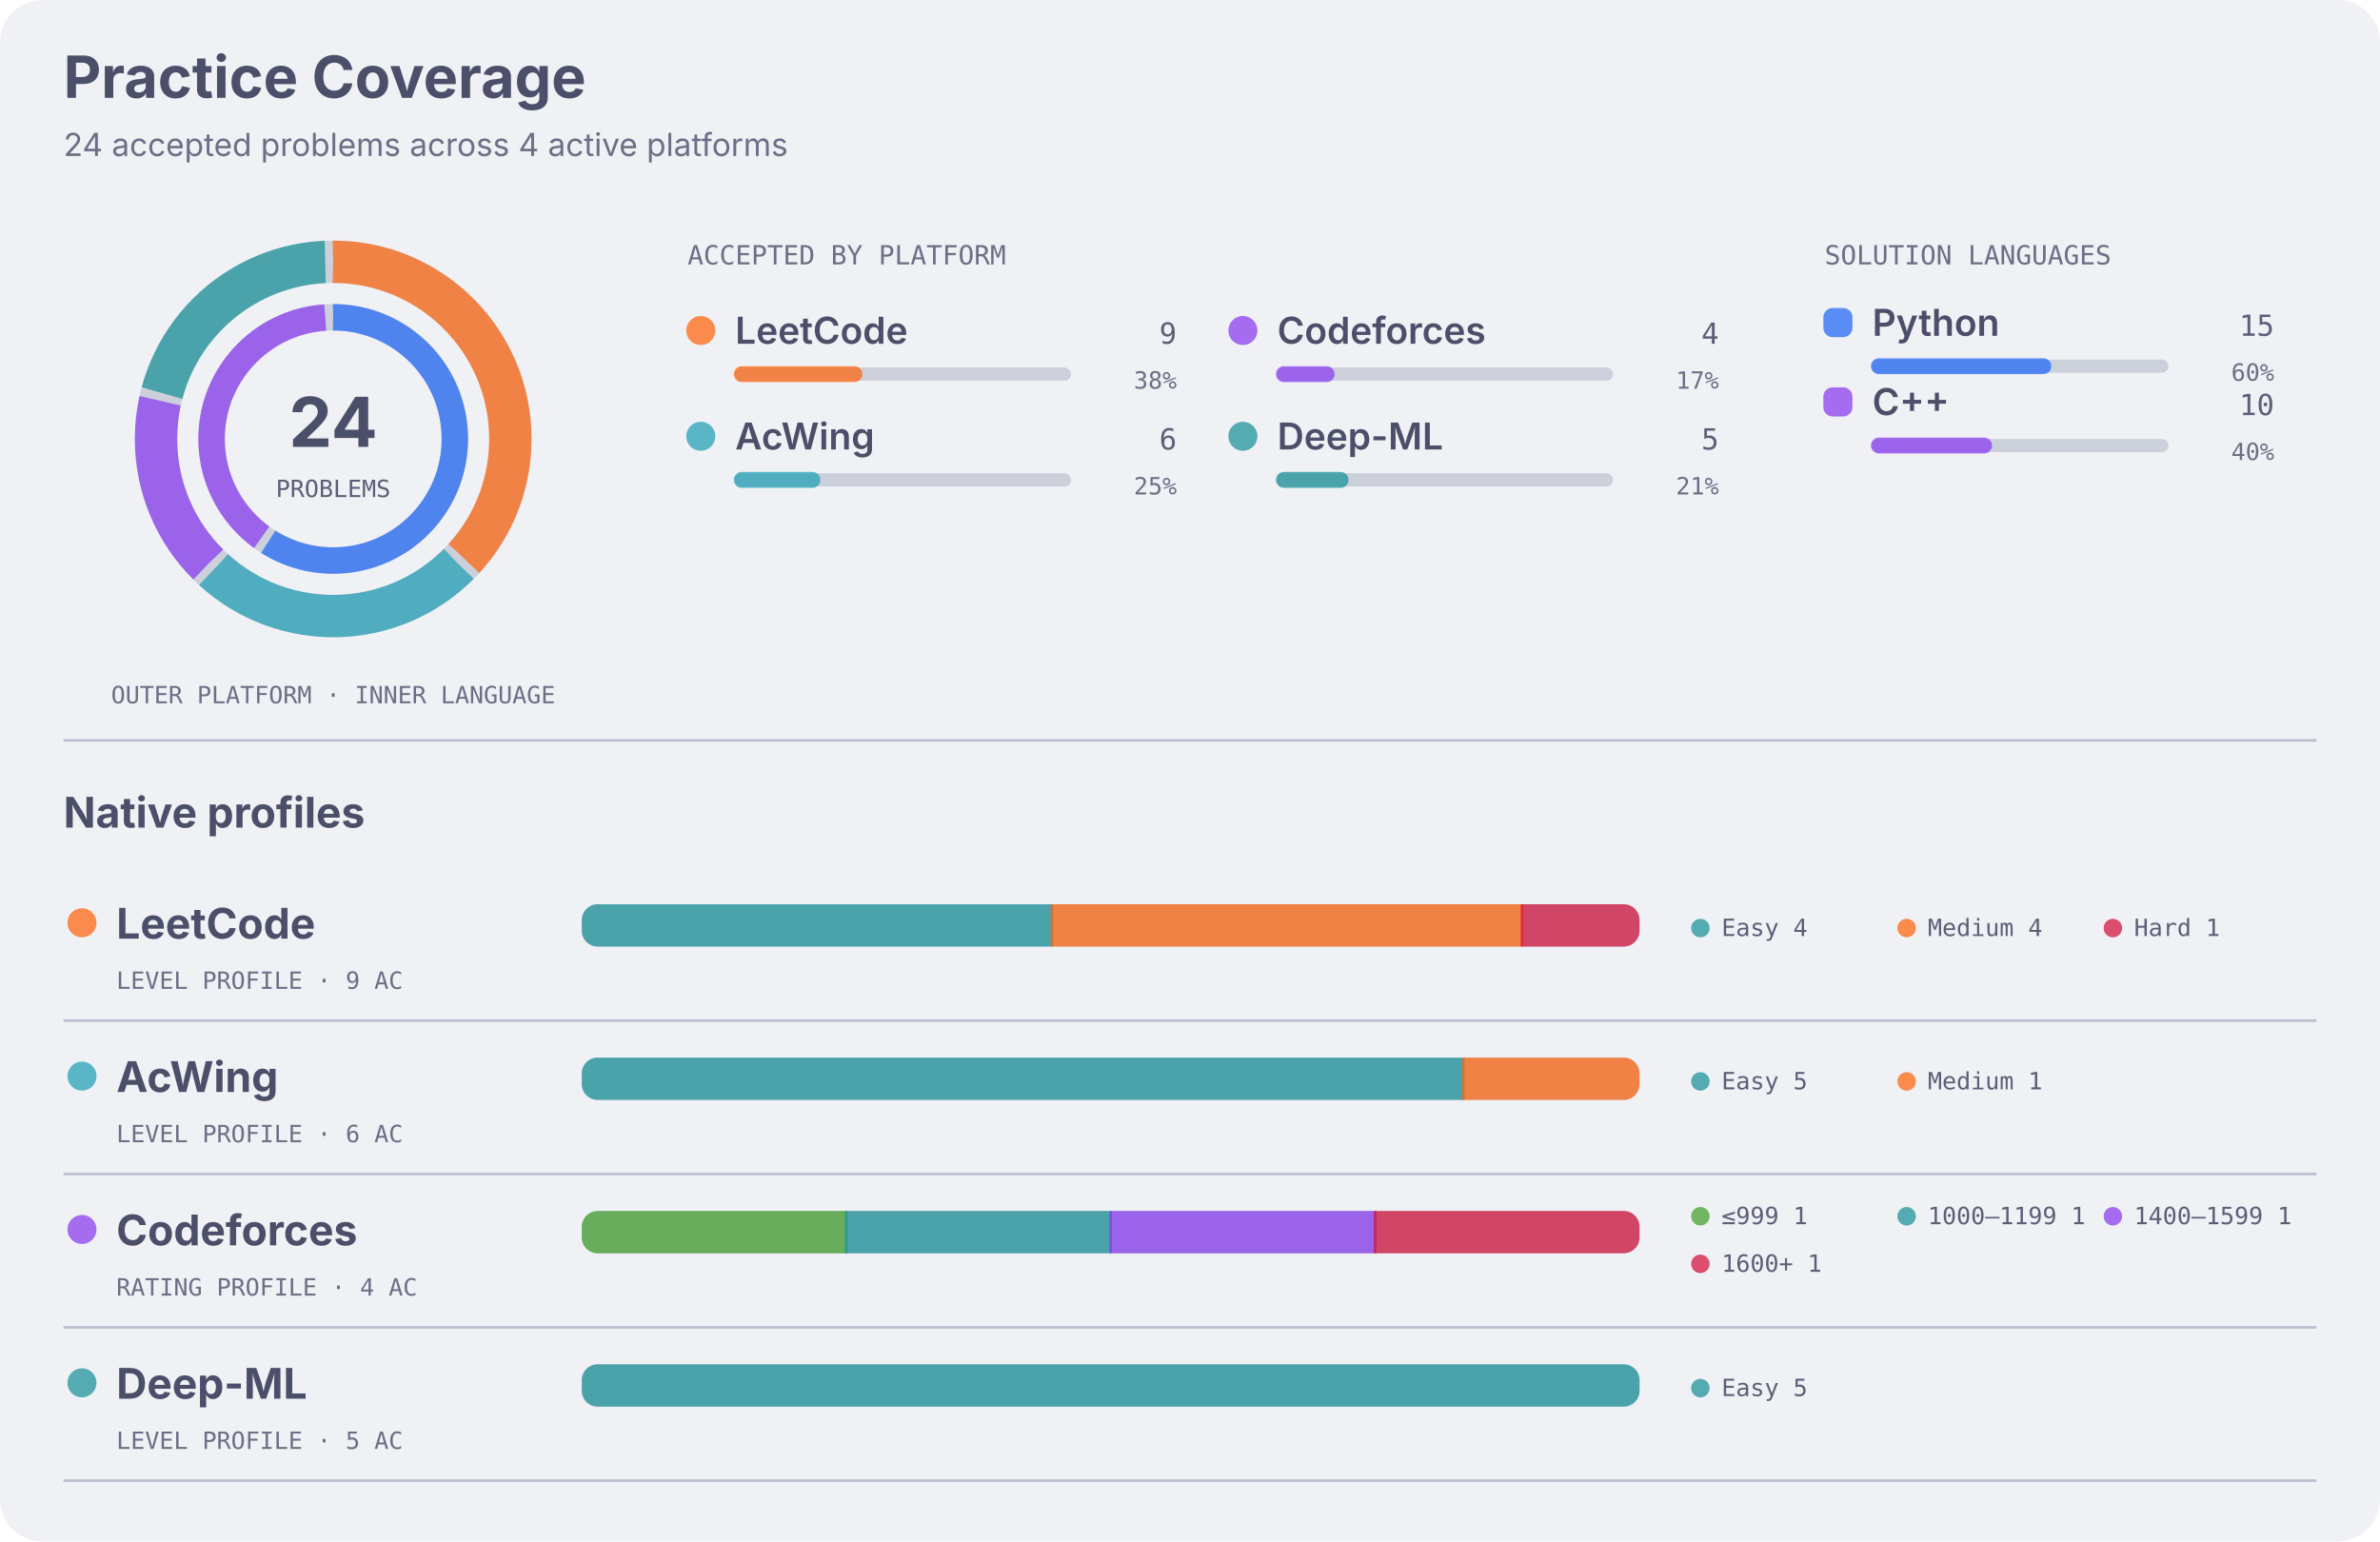
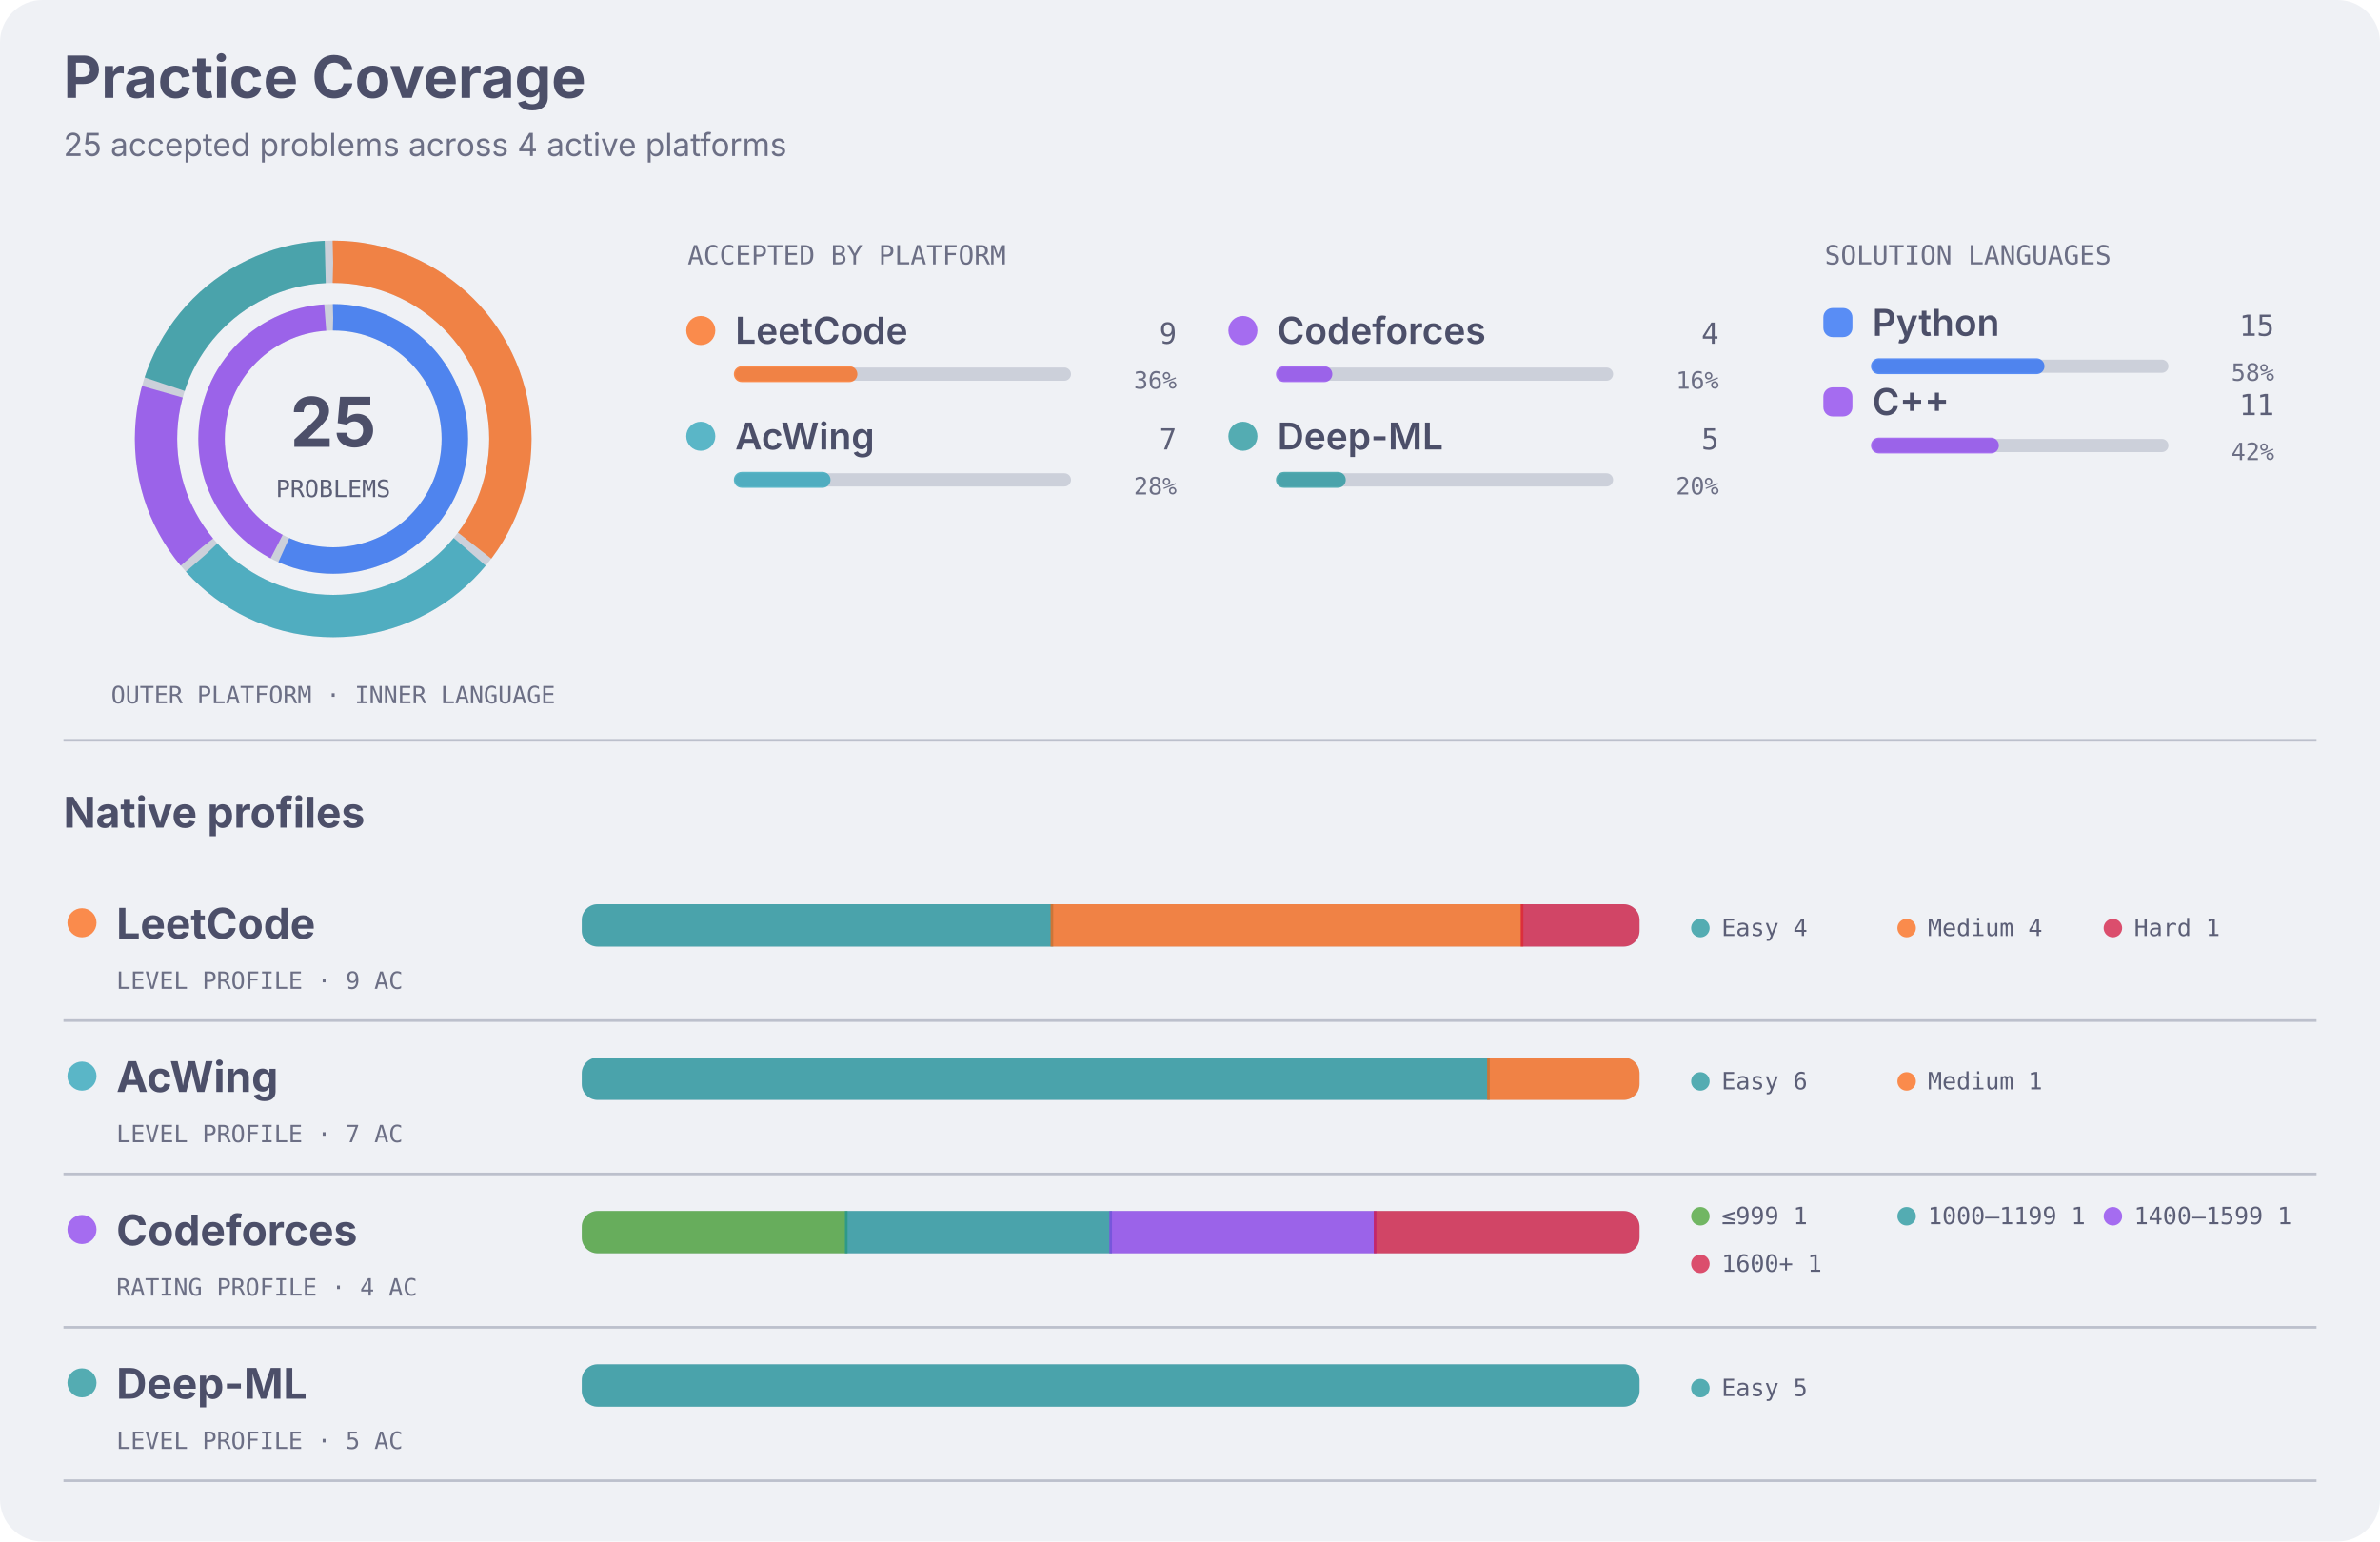
<svg xmlns="http://www.w3.org/2000/svg" width="900" height="583" viewBox="0 0 900 583" role="img" aria-labelledby="coverage-title coverage-desc">
  <style>
    .coverage-background { fill: #eff1f5; }
    .coverage-primary { fill: #4c4f69; }
    .coverage-secondary { fill: #5c5f77; }
    .coverage-muted { fill: #6c6f85; }
    .coverage-track { fill: #ccd0da; }
    .coverage-track-stroke { stroke: #ccd0da; }
    .coverage-divider { stroke: #bcc0cc; }
    .coverage-yellow { fill: #df8e1d; stroke: #df8e1d; }
    .coverage-blue { fill: #1e66f5; stroke: #1e66f5; }
    .coverage-sapphire { fill: #209fb5; stroke: #209fb5; }
    .coverage-mauve { fill: #8839ef; stroke: #8839ef; }
    .coverage-green { fill: #40a02b; stroke: #40a02b; }
    .coverage-peach { fill: #fe640b; stroke: #fe640b; }
    .coverage-red { fill: #d20f39; stroke: #d20f39; }
    .coverage-teal { fill: #179299; stroke: #179299; }
    .coverage-overlay { fill: #7c7f93; stroke: #7c7f93; }
    .coverage-accent { opacity: 0.72; }
    .coverage-empty { opacity: 0.32; }
    @media (prefers-color-scheme: dark) {
      .coverage-background { fill: #1e1e2e; }
      .coverage-primary { fill: #cdd6f4; }
      .coverage-secondary { fill: #bac2de; }
      .coverage-muted { fill: #a6adc8; }
      .coverage-track { fill: #313244; }
      .coverage-track-stroke { stroke: #313244; }
      .coverage-divider { stroke: #45475a; }
      .coverage-yellow { fill: #f9e2af; stroke: #f9e2af; }
      .coverage-blue { fill: #89b4fa; stroke: #89b4fa; }
      .coverage-sapphire { fill: #74c7ec; stroke: #74c7ec; }
      .coverage-mauve { fill: #cba6f7; stroke: #cba6f7; }
      .coverage-green { fill: #a6e3a1; stroke: #a6e3a1; }
      .coverage-peach { fill: #fab387; stroke: #fab387; }
      .coverage-red { fill: #f38ba8; stroke: #f38ba8; }
      .coverage-teal { fill: #94e2d5; stroke: #94e2d5; }
      .coverage-overlay { fill: #9399b2; stroke: #9399b2; }
      .coverage-accent { opacity: 1; }
      .coverage-empty { opacity: 0.45; }
    }
  </style>
  <rect class="coverage-background" width="900" height="583" rx="16" />
  <text class="coverage-primary" x="24" y="37" font-family="-apple-system,BlinkMacSystemFont,Segoe UI,sans-serif" font-size="22" font-weight="700">Practice Coverage</text>
-   <text class="coverage-muted" x="24" y="59" font-family="-apple-system,BlinkMacSystemFont,Segoe UI,sans-serif" font-size="12">24 accepted problems across 4 active platforms</text>
+   <text class="coverage-muted" x="24" y="59" font-family="-apple-system,BlinkMacSystemFont,Segoe UI,sans-serif" font-size="12">25 accepted problems across 4 active platforms</text>
  <circle class="coverage-track-stroke" cx="126" cy="166" r="67" fill="none" stroke-width="16" />
-   <circle class="coverage-accent coverage-peach" cx="126" cy="166" r="67" style="fill:none" stroke-width="16" stroke-dasharray="154.87 266.11" stroke-dashoffset="-0.00" transform="rotate(-90 126 166)" data-ring="platform" data-segment="LeetCode" data-count="9">
+   <circle class="coverage-accent coverage-peach" cx="126" cy="166" r="67" style="fill:none" stroke-width="16" stroke-dasharray="148.55 272.42" stroke-dashoffset="-0.00" transform="rotate(-90 126 166)" data-ring="platform" data-segment="LeetCode" data-count="9">
    </circle>
-   <circle class="coverage-accent coverage-sapphire" cx="126" cy="166" r="67" style="fill:none" stroke-width="16" stroke-dasharray="102.24 318.73" stroke-dashoffset="-157.87" transform="rotate(-90 126 166)" data-ring="platform" data-segment="AcWing" data-count="6">
+   <circle class="coverage-accent coverage-sapphire" cx="126" cy="166" r="67" style="fill:none" stroke-width="16" stroke-dasharray="114.87 306.10" stroke-dashoffset="-151.55" transform="rotate(-90 126 166)" data-ring="platform" data-segment="AcWing" data-count="7">
    </circle>
-   <circle class="coverage-accent coverage-mauve" cx="126" cy="166" r="67" style="fill:none" stroke-width="16" stroke-dasharray="67.16 353.81" stroke-dashoffset="-263.11" transform="rotate(-90 126 166)" data-ring="platform" data-segment="Codeforces" data-count="4">
+   <circle class="coverage-accent coverage-mauve" cx="126" cy="166" r="67" style="fill:none" stroke-width="16" stroke-dasharray="64.36 356.62" stroke-dashoffset="-269.42" transform="rotate(-90 126 166)" data-ring="platform" data-segment="Codeforces" data-count="4">
    </circle>
-   <circle class="coverage-accent coverage-teal" cx="126" cy="166" r="67" style="fill:none" stroke-width="16" stroke-dasharray="84.70 336.27" stroke-dashoffset="-333.27" transform="rotate(-90 126 166)" data-ring="platform" data-segment="Deep-ML" data-count="5">
+   <circle class="coverage-accent coverage-teal" cx="126" cy="166" r="67" style="fill:none" stroke-width="16" stroke-dasharray="81.19 339.78" stroke-dashoffset="-336.78" transform="rotate(-90 126 166)" data-ring="platform" data-segment="Deep-ML" data-count="5">
    </circle>
  <circle class="coverage-track-stroke" cx="126" cy="166" r="46" fill="none" stroke-width="10" />
-   <circle class="coverage-accent coverage-blue" cx="126" cy="166" r="46" style="fill:none" stroke-width="10" stroke-dasharray="170.42 118.61" stroke-dashoffset="-0.00" transform="rotate(-90 126 166)" data-ring="language" data-segment="Python" data-count="15">
+   <circle class="coverage-accent coverage-blue" cx="126" cy="166" r="46" style="fill:none" stroke-width="10" stroke-dasharray="163.75 125.28" stroke-dashoffset="-0.00" transform="rotate(-90 126 166)" data-ring="language" data-segment="Python" data-count="15">
    </circle>
-   <circle class="coverage-accent coverage-mauve" cx="126" cy="166" r="46" style="fill:none" stroke-width="10" stroke-dasharray="112.61 176.42" stroke-dashoffset="-173.42" transform="rotate(-90 126 166)" data-ring="language" data-segment="C++" data-count="10">
+   <circle class="coverage-accent coverage-mauve" cx="126" cy="166" r="46" style="fill:none" stroke-width="10" stroke-dasharray="119.28 169.75" stroke-dashoffset="-166.75" transform="rotate(-90 126 166)" data-ring="language" data-segment="C++" data-count="11">
    </circle>
-   <text class="coverage-primary" x="126" y="169" text-anchor="middle" font-family="-apple-system,BlinkMacSystemFont,Segoe UI,sans-serif" font-size="26" font-weight="700">24</text>
+   <text class="coverage-primary" x="126" y="169" text-anchor="middle" font-family="-apple-system,BlinkMacSystemFont,Segoe UI,sans-serif" font-size="26" font-weight="700">25</text>
  <text class="coverage-secondary" x="126" y="188" text-anchor="middle" font-family="ui-monospace,SFMono-Regular,Menlo,monospace" font-size="9">PROBLEMS</text>
  <text class="coverage-muted" x="126" y="266" text-anchor="middle" font-family="ui-monospace,SFMono-Regular,Menlo,monospace" font-size="9">OUTER PLATFORM · INNER LANGUAGE</text>
  <text class="coverage-muted" x="260" y="100" font-family="ui-monospace,SFMono-Regular,Menlo,monospace" font-size="10">ACCEPTED BY PLATFORM</text>
  <text class="coverage-muted" x="690" y="100" font-family="ui-monospace,SFMono-Regular,Menlo,monospace" font-size="10">SOLUTION LANGUAGES</text>
  <circle class="coverage-accent coverage-peach" cx="265" cy="125" r="5" />
  <text class="coverage-primary" x="278" y="130" font-family="-apple-system,BlinkMacSystemFont,Segoe UI,sans-serif" font-size="14" font-weight="600">LeetCode</text>
  <text class="coverage-secondary" x="445" y="130" text-anchor="end" font-family="ui-monospace,SFMono-Regular,Menlo,monospace" font-size="11">9</text>
  <rect class="coverage-track" x="278" y="139" width="127" height="5" rx="2.5" />
-   <rect class="coverage-accent coverage-peach" x="278" y="139" width="47.62" height="5" rx="2.5" data-share="37.5" data-count="9">
+   <rect class="coverage-accent coverage-peach" x="278" y="139" width="45.72" height="5" rx="2.5" data-share="36.0" data-count="9">
    </rect>
-   <text class="coverage-muted" x="445" y="147" text-anchor="end" font-family="ui-monospace,SFMono-Regular,Menlo,monospace" font-size="9">38%</text>
+   <text class="coverage-muted" x="445" y="147" text-anchor="end" font-family="ui-monospace,SFMono-Regular,Menlo,monospace" font-size="9">36%</text>
  <circle class="coverage-accent coverage-sapphire" cx="265" cy="165" r="5" />
  <text class="coverage-primary" x="278" y="170" font-family="-apple-system,BlinkMacSystemFont,Segoe UI,sans-serif" font-size="14" font-weight="600">AcWing</text>
-   <text class="coverage-secondary" x="445" y="170" text-anchor="end" font-family="ui-monospace,SFMono-Regular,Menlo,monospace" font-size="11">6</text>
+   <text class="coverage-secondary" x="445" y="170" text-anchor="end" font-family="ui-monospace,SFMono-Regular,Menlo,monospace" font-size="11">7</text>
  <rect class="coverage-track" x="278" y="179" width="127" height="5" rx="2.5" />
-   <rect class="coverage-accent coverage-sapphire" x="278" y="179" width="31.75" height="5" rx="2.5" data-share="25.0" data-count="6">
+   <rect class="coverage-accent coverage-sapphire" x="278" y="179" width="35.56" height="5" rx="2.5" data-share="28.0" data-count="7">
    </rect>
-   <text class="coverage-muted" x="445" y="187" text-anchor="end" font-family="ui-monospace,SFMono-Regular,Menlo,monospace" font-size="9">25%</text>
+   <text class="coverage-muted" x="445" y="187" text-anchor="end" font-family="ui-monospace,SFMono-Regular,Menlo,monospace" font-size="9">28%</text>
  <circle class="coverage-accent coverage-mauve" cx="470" cy="125" r="5" />
  <text class="coverage-primary" x="483" y="130" font-family="-apple-system,BlinkMacSystemFont,Segoe UI,sans-serif" font-size="14" font-weight="600">Codeforces</text>
  <text class="coverage-secondary" x="650" y="130" text-anchor="end" font-family="ui-monospace,SFMono-Regular,Menlo,monospace" font-size="11">4</text>
  <rect class="coverage-track" x="483" y="139" width="127" height="5" rx="2.5" />
-   <rect class="coverage-accent coverage-mauve" x="483" y="139" width="21.17" height="5" rx="2.5" data-share="16.7" data-count="4">
+   <rect class="coverage-accent coverage-mauve" x="483" y="139" width="20.32" height="5" rx="2.5" data-share="16.0" data-count="4">
    </rect>
-   <text class="coverage-muted" x="650" y="147" text-anchor="end" font-family="ui-monospace,SFMono-Regular,Menlo,monospace" font-size="9">17%</text>
+   <text class="coverage-muted" x="650" y="147" text-anchor="end" font-family="ui-monospace,SFMono-Regular,Menlo,monospace" font-size="9">16%</text>
  <circle class="coverage-accent coverage-teal" cx="470" cy="165" r="5" />
  <text class="coverage-primary" x="483" y="170" font-family="-apple-system,BlinkMacSystemFont,Segoe UI,sans-serif" font-size="14" font-weight="600">Deep-ML</text>
  <text class="coverage-secondary" x="650" y="170" text-anchor="end" font-family="ui-monospace,SFMono-Regular,Menlo,monospace" font-size="11">5</text>
  <rect class="coverage-track" x="483" y="179" width="127" height="5" rx="2.5" />
-   <rect class="coverage-accent coverage-teal" x="483" y="179" width="26.46" height="5" rx="2.5" data-share="20.8" data-count="5">
+   <rect class="coverage-accent coverage-teal" x="483" y="179" width="25.40" height="5" rx="2.5" data-share="20.0" data-count="5">
    </rect>
-   <text class="coverage-muted" x="650" y="187" text-anchor="end" font-family="ui-monospace,SFMono-Regular,Menlo,monospace" font-size="9">21%</text>
+   <text class="coverage-muted" x="650" y="187" text-anchor="end" font-family="ui-monospace,SFMono-Regular,Menlo,monospace" font-size="9">20%</text>
  <rect class="coverage-accent coverage-blue" x="690" y="117" width="10" height="10" rx="3" />
  <text class="coverage-primary" x="708" y="127" font-family="-apple-system,BlinkMacSystemFont,Segoe UI,sans-serif" font-size="14" font-weight="600">Python</text>
  <text class="coverage-secondary" x="860" y="127" text-anchor="end" font-family="ui-monospace,SFMono-Regular,Menlo,monospace" font-size="11">15</text>
  <rect class="coverage-track" x="708" y="136" width="112" height="5" rx="2.5" />
-   <rect class="coverage-accent coverage-blue" x="708" y="136" width="67.20" height="5" rx="2.5" data-share="60.0" data-count="15">
+   <rect class="coverage-accent coverage-blue" x="708" y="136" width="64.62" height="5" rx="2.5" data-share="57.7" data-count="15">
    </rect>
-   <text class="coverage-muted" x="860" y="144" text-anchor="end" font-family="ui-monospace,SFMono-Regular,Menlo,monospace" font-size="9">60%</text>
+   <text class="coverage-muted" x="860" y="144" text-anchor="end" font-family="ui-monospace,SFMono-Regular,Menlo,monospace" font-size="9">58%</text>
  <rect class="coverage-accent coverage-mauve" x="690" y="147" width="10" height="10" rx="3" />
  <text class="coverage-primary" x="708" y="157" font-family="-apple-system,BlinkMacSystemFont,Segoe UI,sans-serif" font-size="14" font-weight="600">C++</text>
-   <text class="coverage-secondary" x="860" y="157" text-anchor="end" font-family="ui-monospace,SFMono-Regular,Menlo,monospace" font-size="11">10</text>
+   <text class="coverage-secondary" x="860" y="157" text-anchor="end" font-family="ui-monospace,SFMono-Regular,Menlo,monospace" font-size="11">11</text>
  <rect class="coverage-track" x="708" y="166" width="112" height="5" rx="2.5" />
-   <rect class="coverage-accent coverage-mauve" x="708" y="166" width="44.80" height="5" rx="2.5" data-share="40.0" data-count="10">
+   <rect class="coverage-accent coverage-mauve" x="708" y="166" width="47.38" height="5" rx="2.5" data-share="42.3" data-count="11">
    </rect>
-   <text class="coverage-muted" x="860" y="174" text-anchor="end" font-family="ui-monospace,SFMono-Regular,Menlo,monospace" font-size="9">40%</text>
+   <text class="coverage-muted" x="860" y="174" text-anchor="end" font-family="ui-monospace,SFMono-Regular,Menlo,monospace" font-size="9">42%</text>
  <line class="coverage-divider" x1="24" y1="280" x2="876" y2="280" />
  <text class="coverage-primary" x="24" y="313" font-family="-apple-system,BlinkMacSystemFont,Segoe UI,sans-serif" font-size="16" font-weight="700">Native profiles</text>
  <circle class="coverage-accent coverage-peach" cx="31" cy="349" r="5" />
  <text class="coverage-primary" x="44" y="355" font-family="-apple-system,BlinkMacSystemFont,Segoe UI,sans-serif" font-size="16" font-weight="650">LeetCode</text>
  <text class="coverage-muted" x="44" y="374" font-family="ui-monospace,SFMono-Regular,Menlo,monospace" font-size="9">LEVEL PROFILE · 9 AC</text>
  <rect class="coverage-track" x="220" y="342" width="400" height="16" rx="6" />
  <clipPath id="leetcode-profile-clip">
    <rect x="220" y="342" width="400" height="16" rx="6" />
  </clipPath>
  <rect x="220.00" y="342" width="177.78" height="16" class="coverage-accent coverage-teal" clip-path="url(#leetcode-profile-clip)" data-profile="leetcode" data-segment="Easy" data-count="4">
    </rect>
  <rect x="397.78" y="342" width="177.78" height="16" class="coverage-accent coverage-peach" clip-path="url(#leetcode-profile-clip)" data-profile="leetcode" data-segment="Medium" data-count="4">
    </rect>
  <rect x="575.56" y="342" width="44.44" height="16" class="coverage-accent coverage-red" clip-path="url(#leetcode-profile-clip)" data-profile="leetcode" data-segment="Hard" data-count="1">
    </rect>
  <circle class="coverage-accent coverage-teal" cx="643" cy="351" r="3" />
  <text class="coverage-secondary" x="651" y="354" font-family="ui-monospace,SFMono-Regular,Menlo,monospace" font-size="9" data-profile-summary="leetcode" data-segment="Easy" data-count="4">Easy 4</text>
  <circle class="coverage-accent coverage-peach" cx="721" cy="351" r="3" />
  <text class="coverage-secondary" x="729" y="354" font-family="ui-monospace,SFMono-Regular,Menlo,monospace" font-size="9" data-profile-summary="leetcode" data-segment="Medium" data-count="4">Medium 4</text>
  <circle class="coverage-accent coverage-red" cx="799" cy="351" r="3" />
  <text class="coverage-secondary" x="807" y="354" font-family="ui-monospace,SFMono-Regular,Menlo,monospace" font-size="9" data-profile-summary="leetcode" data-segment="Hard" data-count="1">Hard 1</text>
  <line class="coverage-divider" x1="24" y1="386" x2="876" y2="386" />
  <circle class="coverage-accent coverage-sapphire" cx="31" cy="407" r="5" />
  <text class="coverage-primary" x="44" y="413" font-family="-apple-system,BlinkMacSystemFont,Segoe UI,sans-serif" font-size="16" font-weight="650">AcWing</text>
-   <text class="coverage-muted" x="44" y="432" font-family="ui-monospace,SFMono-Regular,Menlo,monospace" font-size="9">LEVEL PROFILE · 6 AC</text>
+   <text class="coverage-muted" x="44" y="432" font-family="ui-monospace,SFMono-Regular,Menlo,monospace" font-size="9">LEVEL PROFILE · 7 AC</text>
  <rect class="coverage-track" x="220" y="400" width="400" height="16" rx="6" />
  <clipPath id="acwing-profile-clip">
    <rect x="220" y="400" width="400" height="16" rx="6" />
  </clipPath>
-   <rect x="220.00" y="400" width="333.33" height="16" class="coverage-accent coverage-teal" clip-path="url(#acwing-profile-clip)" data-profile="acwing" data-segment="Easy" data-count="5">
+   <rect x="220.00" y="400" width="342.86" height="16" class="coverage-accent coverage-teal" clip-path="url(#acwing-profile-clip)" data-profile="acwing" data-segment="Easy" data-count="6">
    </rect>
-   <rect x="553.33" y="400" width="66.67" height="16" class="coverage-accent coverage-peach" clip-path="url(#acwing-profile-clip)" data-profile="acwing" data-segment="Medium" data-count="1">
+   <rect x="562.86" y="400" width="57.14" height="16" class="coverage-accent coverage-peach" clip-path="url(#acwing-profile-clip)" data-profile="acwing" data-segment="Medium" data-count="1">
    </rect>
  <circle class="coverage-accent coverage-teal" cx="643" cy="409" r="3" />
-   <text class="coverage-secondary" x="651" y="412" font-family="ui-monospace,SFMono-Regular,Menlo,monospace" font-size="9" data-profile-summary="acwing" data-segment="Easy" data-count="5">Easy 5</text>
+   <text class="coverage-secondary" x="651" y="412" font-family="ui-monospace,SFMono-Regular,Menlo,monospace" font-size="9" data-profile-summary="acwing" data-segment="Easy" data-count="6">Easy 6</text>
  <circle class="coverage-accent coverage-peach" cx="721" cy="409" r="3" />
  <text class="coverage-secondary" x="729" y="412" font-family="ui-monospace,SFMono-Regular,Menlo,monospace" font-size="9" data-profile-summary="acwing" data-segment="Medium" data-count="1">Medium 1</text>
  <line class="coverage-divider" x1="24" y1="444" x2="876" y2="444" />
  <circle class="coverage-accent coverage-mauve" cx="31" cy="465" r="5" />
  <text class="coverage-primary" x="44" y="471" font-family="-apple-system,BlinkMacSystemFont,Segoe UI,sans-serif" font-size="16" font-weight="650">Codeforces</text>
  <text class="coverage-muted" x="44" y="490" font-family="ui-monospace,SFMono-Regular,Menlo,monospace" font-size="9">RATING PROFILE · 4 AC</text>
  <rect class="coverage-track" x="220" y="458" width="400" height="16" rx="6" />
  <clipPath id="codeforces-profile-clip">
    <rect x="220" y="458" width="400" height="16" rx="6" />
  </clipPath>
  <rect x="220.00" y="458" width="100.00" height="16" class="coverage-accent coverage-green" clip-path="url(#codeforces-profile-clip)" data-profile="codeforces" data-segment="≤999" data-count="1">
    </rect>
  <rect x="320.00" y="458" width="100.00" height="16" class="coverage-accent coverage-teal" clip-path="url(#codeforces-profile-clip)" data-profile="codeforces" data-segment="1000–1199" data-count="1">
    </rect>
  <rect x="420.00" y="458" width="100.00" height="16" class="coverage-accent coverage-mauve" clip-path="url(#codeforces-profile-clip)" data-profile="codeforces" data-segment="1400–1599" data-count="1">
    </rect>
  <rect x="520.00" y="458" width="100.00" height="16" class="coverage-accent coverage-red" clip-path="url(#codeforces-profile-clip)" data-profile="codeforces" data-segment="1600+" data-count="1">
    </rect>
  <circle class="coverage-accent coverage-green" cx="643" cy="460" r="3" />
  <text class="coverage-secondary" x="651" y="463" font-family="ui-monospace,SFMono-Regular,Menlo,monospace" font-size="9" data-profile-summary="codeforces" data-segment="≤999" data-count="1">≤999 1</text>
  <circle class="coverage-accent coverage-teal" cx="721" cy="460" r="3" />
  <text class="coverage-secondary" x="729" y="463" font-family="ui-monospace,SFMono-Regular,Menlo,monospace" font-size="9" data-profile-summary="codeforces" data-segment="1000–1199" data-count="1">1000–1199 1</text>
  <circle class="coverage-accent coverage-mauve" cx="799" cy="460" r="3" />
  <text class="coverage-secondary" x="807" y="463" font-family="ui-monospace,SFMono-Regular,Menlo,monospace" font-size="9" data-profile-summary="codeforces" data-segment="1400–1599" data-count="1">1400–1599 1</text>
  <circle class="coverage-accent coverage-red" cx="643" cy="478" r="3" />
  <text class="coverage-secondary" x="651" y="481" font-family="ui-monospace,SFMono-Regular,Menlo,monospace" font-size="9" data-profile-summary="codeforces" data-segment="1600+" data-count="1">1600+ 1</text>
  <line class="coverage-divider" x1="24" y1="502" x2="876" y2="502" />
  <circle class="coverage-accent coverage-teal" cx="31" cy="523" r="5" />
  <text class="coverage-primary" x="44" y="529" font-family="-apple-system,BlinkMacSystemFont,Segoe UI,sans-serif" font-size="16" font-weight="650">Deep-ML</text>
  <text class="coverage-muted" x="44" y="548" font-family="ui-monospace,SFMono-Regular,Menlo,monospace" font-size="9">LEVEL PROFILE · 5 AC</text>
  <rect class="coverage-track" x="220" y="516" width="400" height="16" rx="6" />
  <clipPath id="deep-ml-profile-clip">
    <rect x="220" y="516" width="400" height="16" rx="6" />
  </clipPath>
  <rect x="220.00" y="516" width="400.00" height="16" class="coverage-accent coverage-teal" clip-path="url(#deep-ml-profile-clip)" data-profile="deep-ml" data-segment="Easy" data-count="5">
    </rect>
  <circle class="coverage-accent coverage-teal" cx="643" cy="525" r="3" />
  <text class="coverage-secondary" x="651" y="528" font-family="ui-monospace,SFMono-Regular,Menlo,monospace" font-size="9" data-profile-summary="deep-ml" data-segment="Easy" data-count="5">Easy 5</text>
  <line class="coverage-divider" x1="24" y1="560" x2="876" y2="560" />
</svg>
